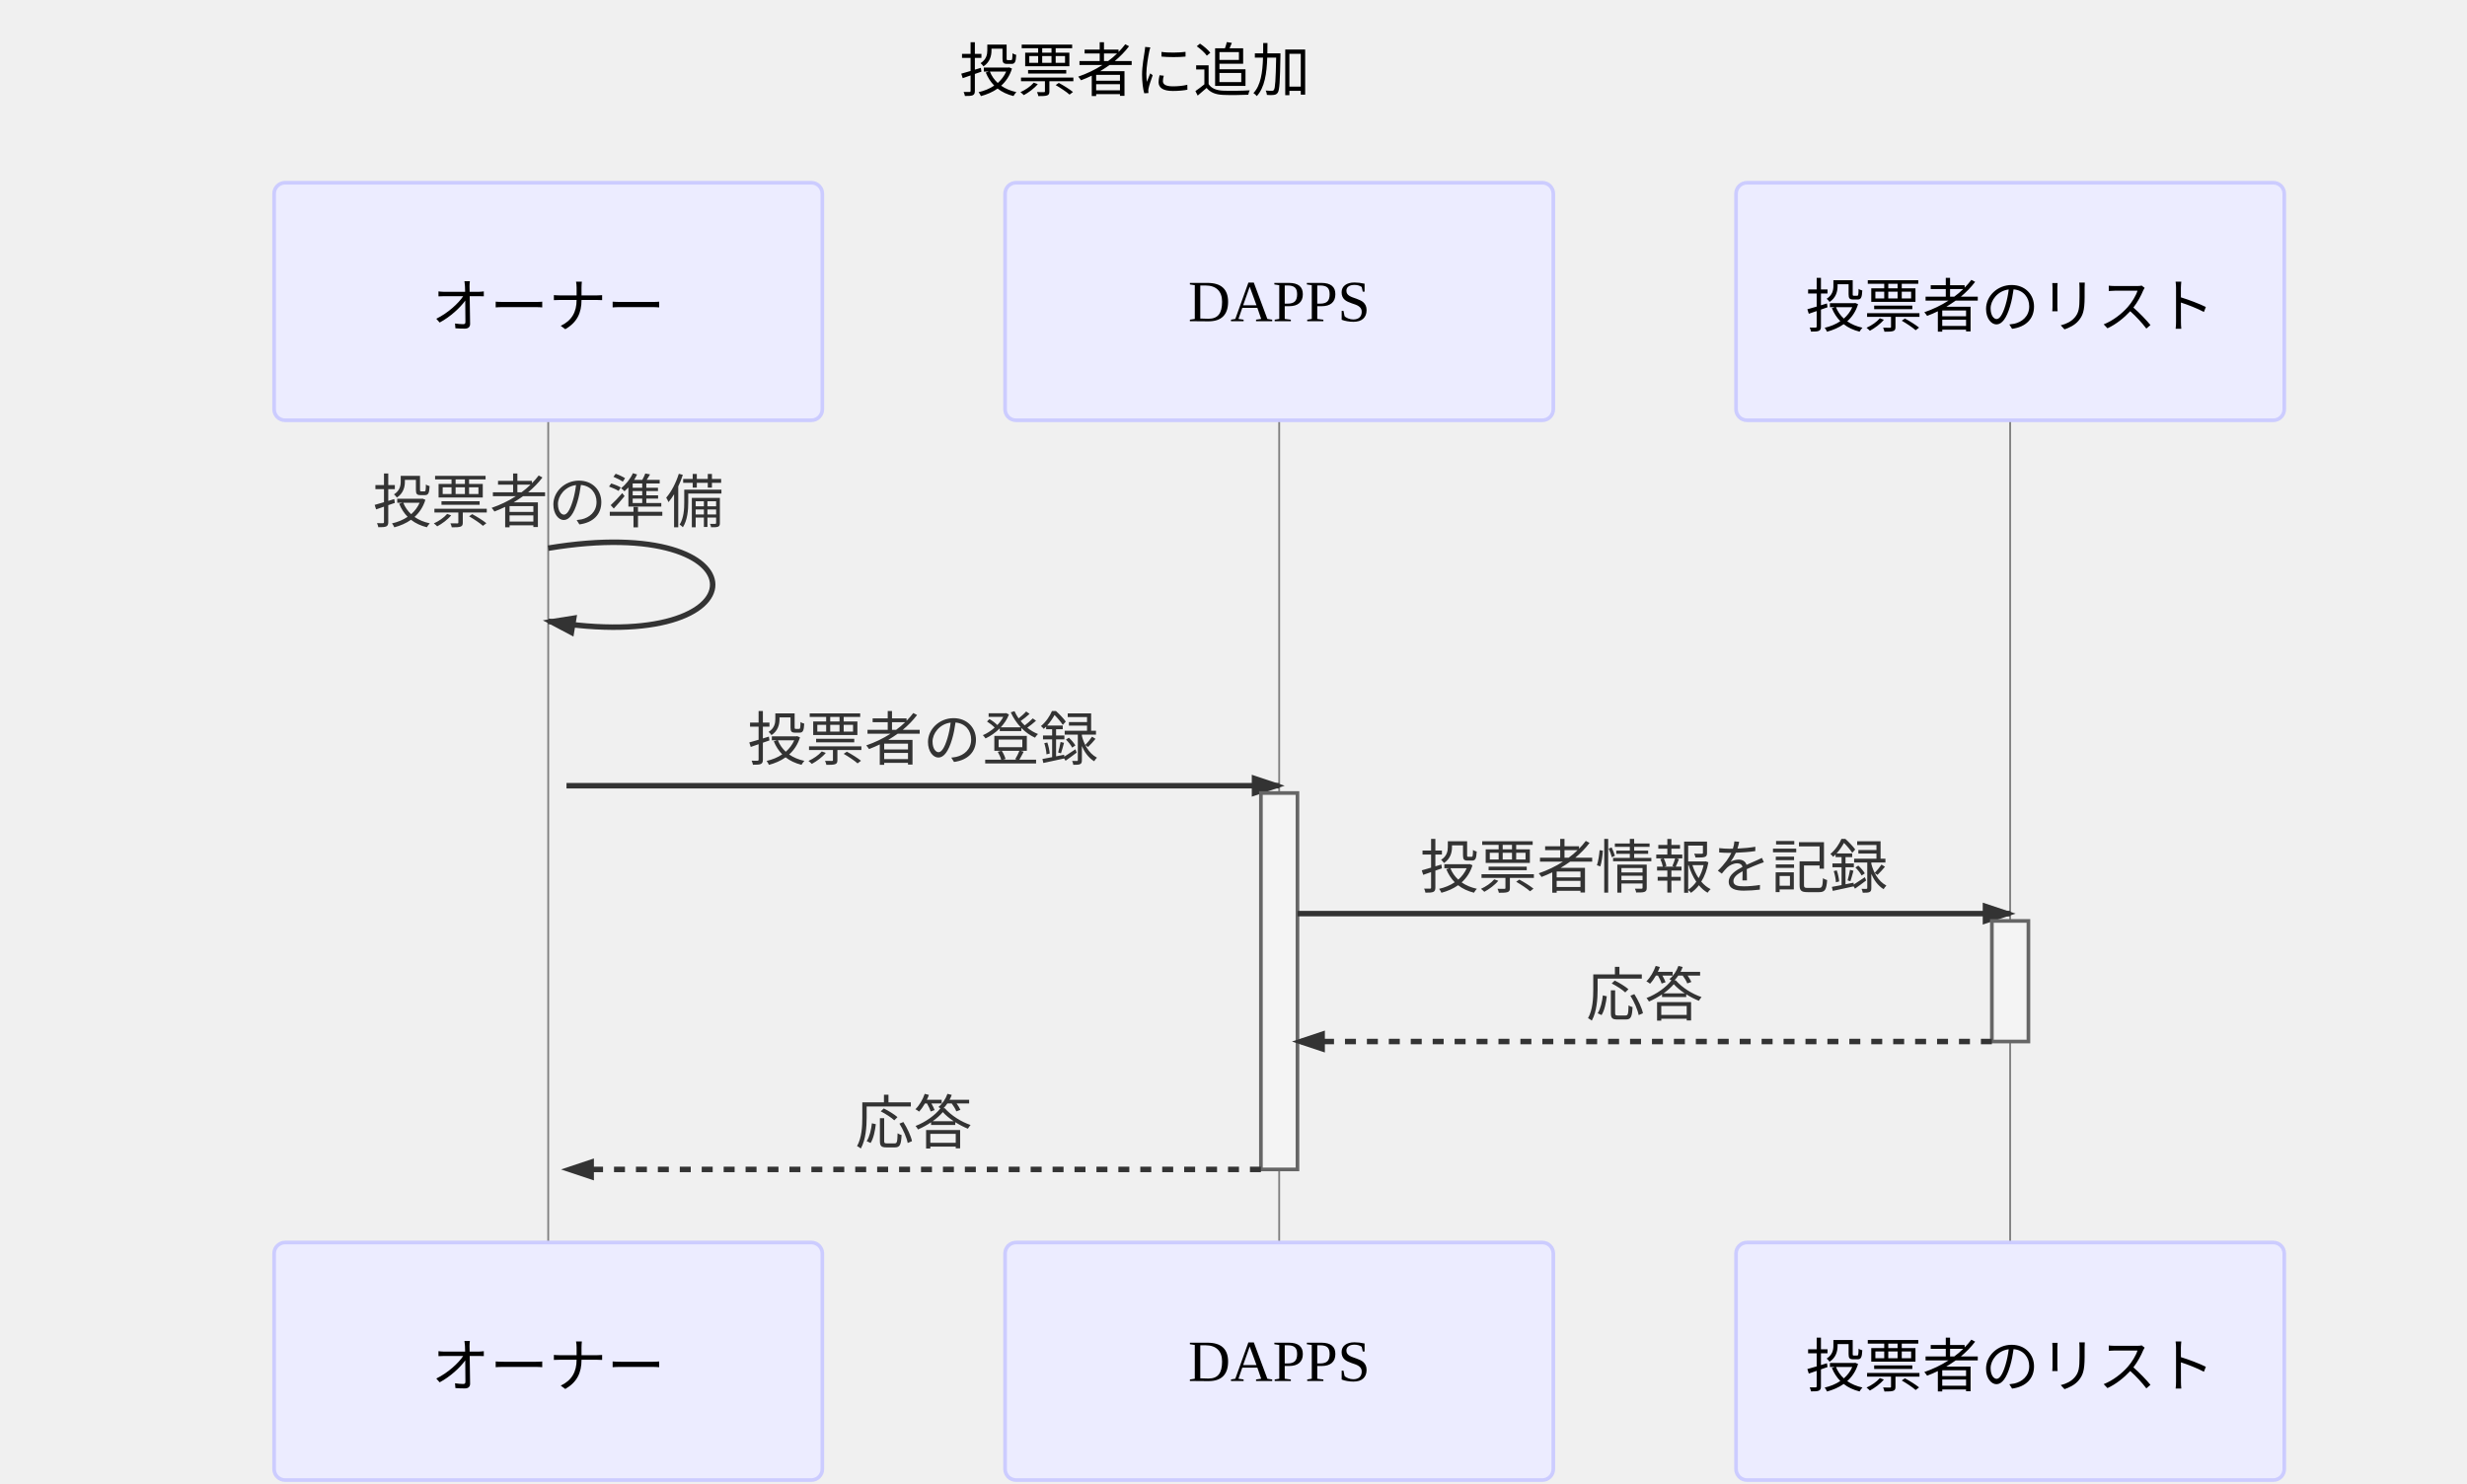
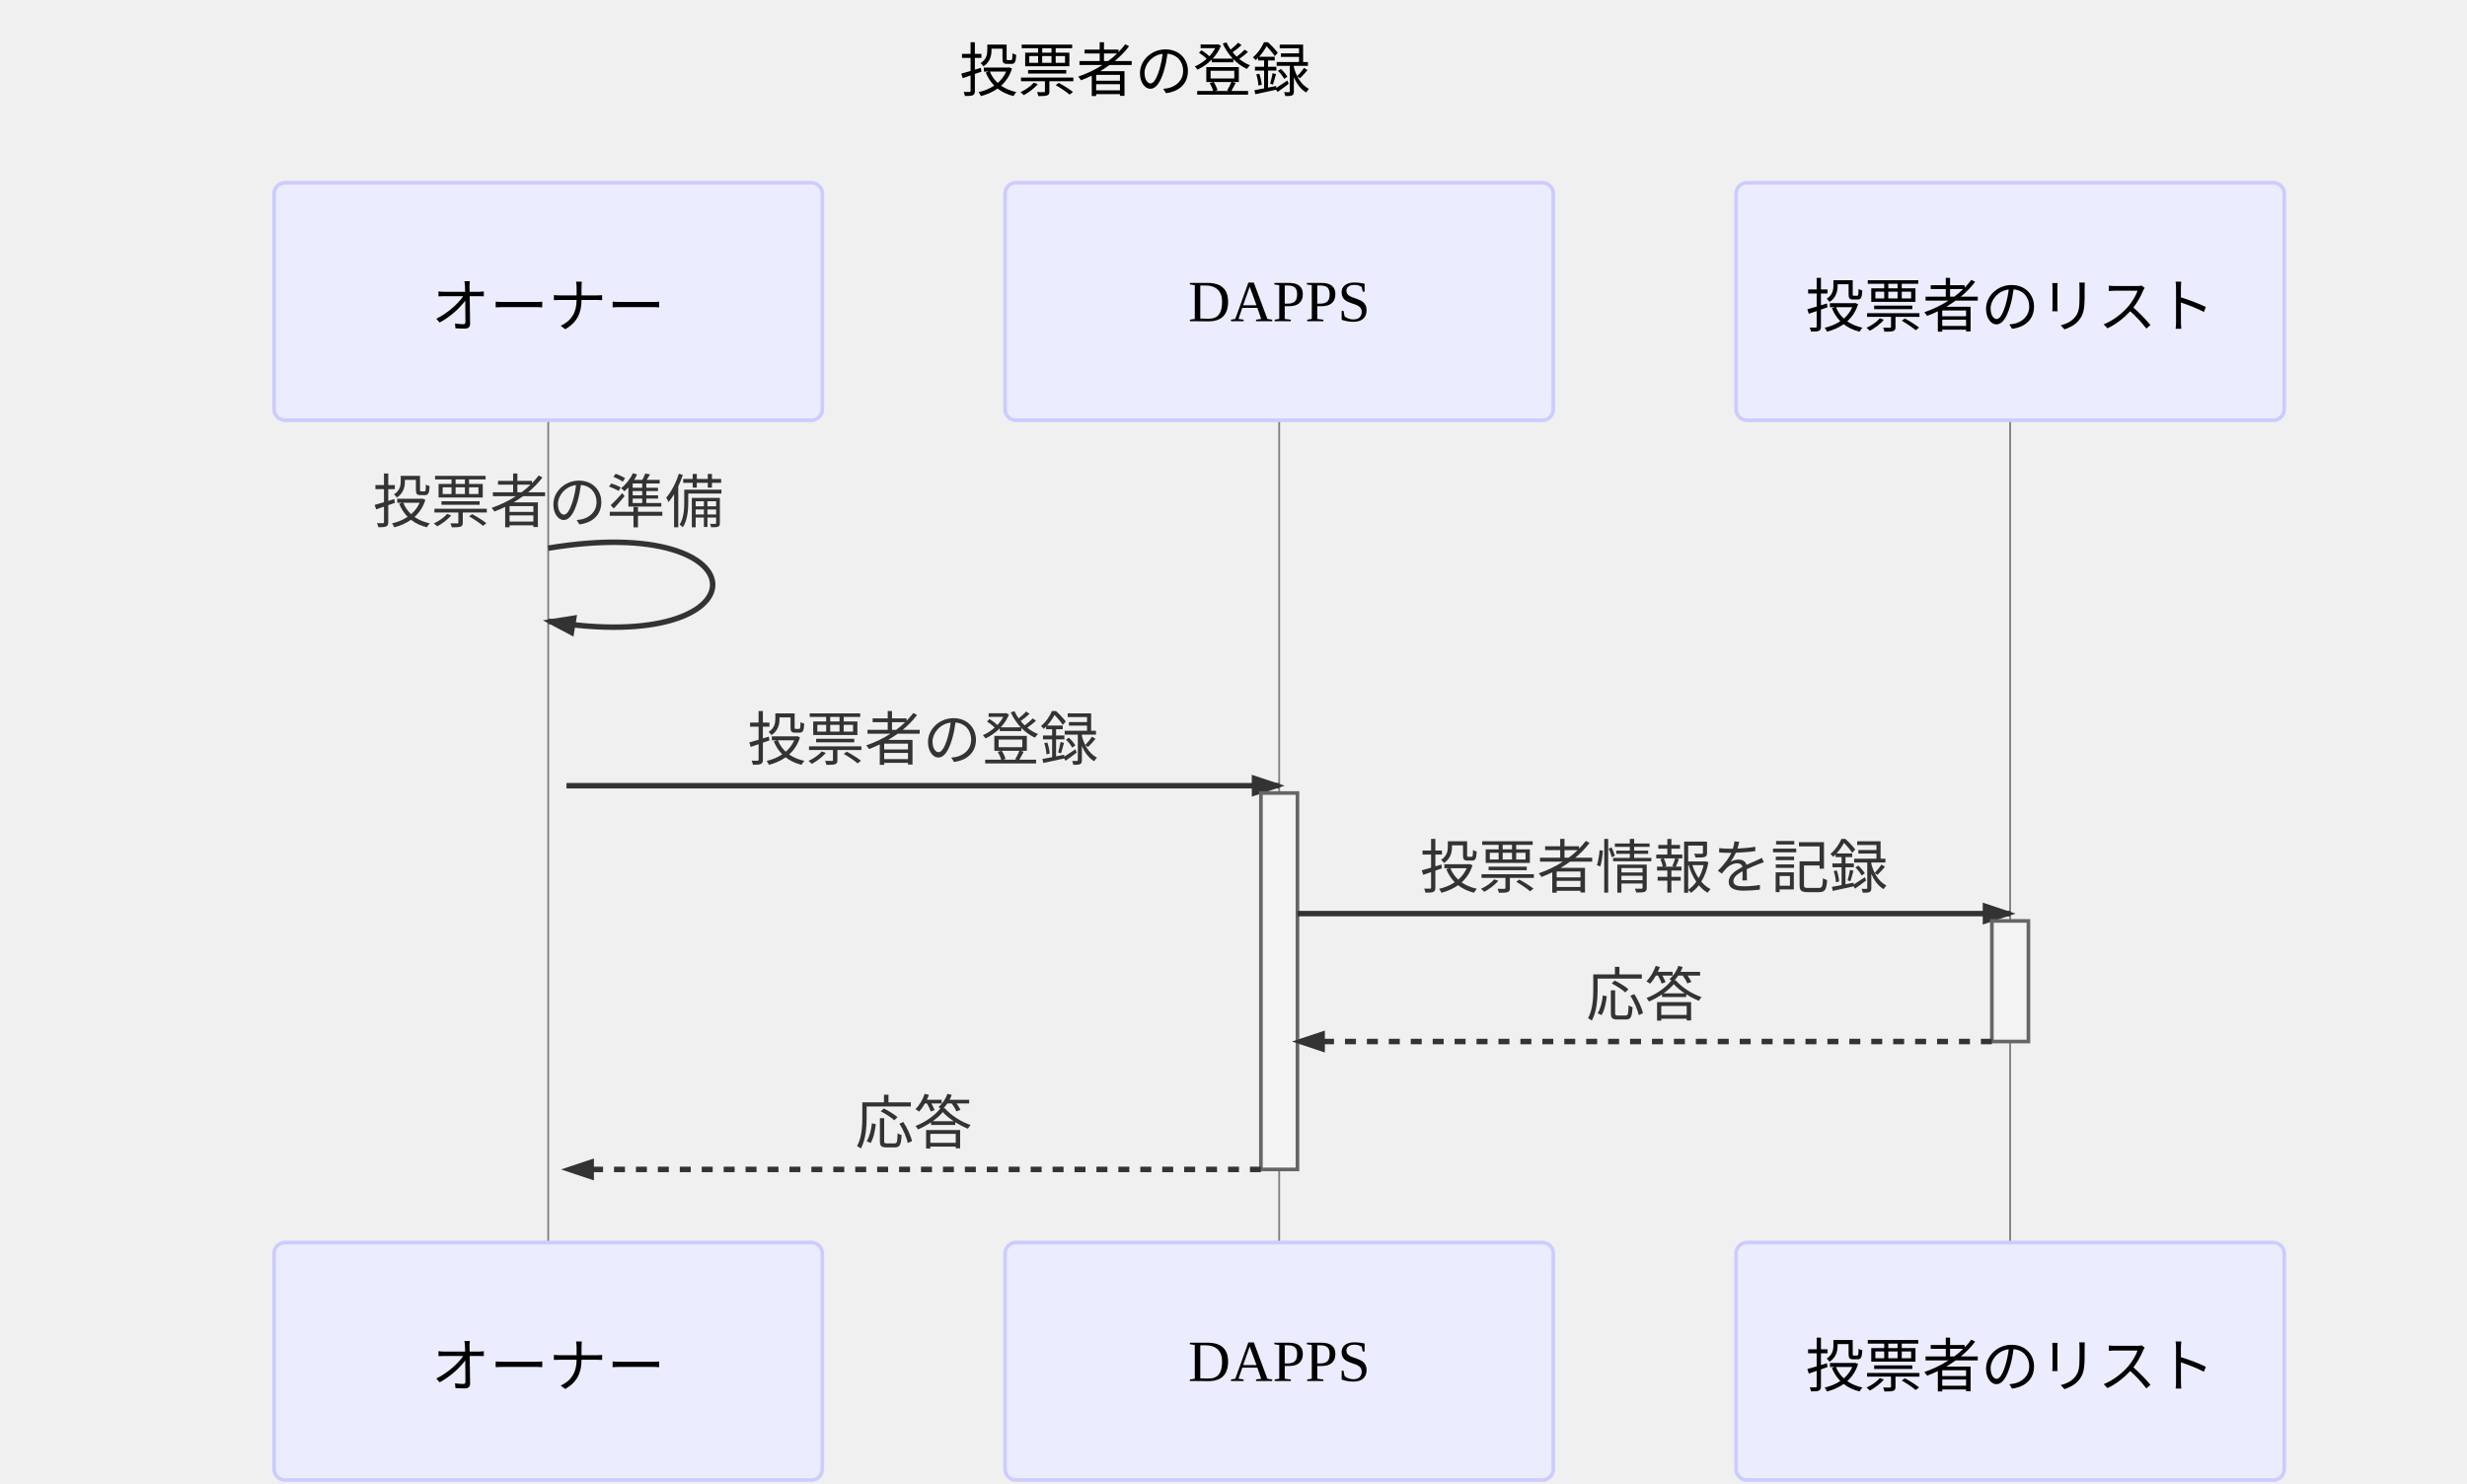
- <svg xmlns="http://www.w3.org/2000/svg" id="mermaid-1548813793106" width="100%" height="100%" style="max-width:675px;" viewBox="-75 -50 675 406">
-   <style>#mermaid-1548813793106 .label{font-family:trebuchet ms,verdana,arial;color:#333}#mermaid-1548813793106 .node circle,#mermaid-1548813793106 .node ellipse,#mermaid-1548813793106 .node polygon,#mermaid-1548813793106 .node rect{fill:#ececff;stroke:#9370db;stroke-width:1px}#mermaid-1548813793106 .node.clickable{cursor:pointer}#mermaid-1548813793106 .arrowheadPath{fill:#333}#mermaid-1548813793106 .edgePath .path{stroke:#333;stroke-width:1.5px}#mermaid-1548813793106 .edgeLabel{background-color:#e8e8e8}#mermaid-1548813793106 .cluster rect{fill:#ffffde!important;stroke:#aa3!important;stroke-width:1px!important}#mermaid-1548813793106 .cluster text{fill:#333}#mermaid-1548813793106 div.mermaidTooltip{position:absolute;text-align:center;max-width:200px;padding:2px;font-family:trebuchet ms,verdana,arial;font-size:12px;background:#ffffde;border:1px solid #aa3;border-radius:2px;pointer-events:none;z-index:100}#mermaid-1548813793106 .actor{stroke:#ccf;fill:#ececff}#mermaid-1548813793106 text.actor{fill:#000;stroke:none}#mermaid-1548813793106 .actor-line{stroke:grey}#mermaid-1548813793106 .messageLine0{marker-end:"url(#arrowhead)"}#mermaid-1548813793106 .messageLine0,#mermaid-1548813793106 .messageLine1{stroke-width:1.5;stroke-dasharray:"2 2";stroke:#333}#mermaid-1548813793106 #arrowhead{fill:#333}#mermaid-1548813793106 #crosshead path{fill:#333!important;stroke:#333!important}#mermaid-1548813793106 .messageText{fill:#333;stroke:none}#mermaid-1548813793106 .labelBox{stroke:#ccf;fill:#ececff}#mermaid-1548813793106 .labelText,#mermaid-1548813793106 .loopText{fill:#000;stroke:none}#mermaid-1548813793106 .loopLine{stroke-width:2;stroke-dasharray:"2 2";marker-end:"url(#arrowhead)";stroke:#ccf}#mermaid-1548813793106 .note{stroke:#aa3;fill:#fff5ad}#mermaid-1548813793106 .noteText{fill:#000;stroke:none;font-family:trebuchet ms,verdana,arial;font-size:14px}#mermaid-1548813793106 .section{stroke:none;opacity:.2}#mermaid-1548813793106 .section0{fill:rgba(102,102,255,.49)}#mermaid-1548813793106 .section2{fill:#fff400}#mermaid-1548813793106 .section1,#mermaid-1548813793106 .section3{fill:#fff;opacity:.2}#mermaid-1548813793106 .sectionTitle0,#mermaid-1548813793106 .sectionTitle1,#mermaid-1548813793106 .sectionTitle2,#mermaid-1548813793106 .sectionTitle3{fill:#333}#mermaid-1548813793106 .sectionTitle{text-anchor:start;font-size:11px;text-height:14px}#mermaid-1548813793106 .grid .tick{stroke:#d3d3d3;opacity:.3;shape-rendering:crispEdges}#mermaid-1548813793106 .grid path{stroke-width:0}#mermaid-1548813793106 .today{fill:none;stroke:red;stroke-width:2px}#mermaid-1548813793106 .task{stroke-width:2}#mermaid-1548813793106 .taskText{text-anchor:middle;font-size:11px}#mermaid-1548813793106 .taskTextOutsideRight{fill:#000;text-anchor:start;font-size:11px}#mermaid-1548813793106 .taskTextOutsideLeft{fill:#000;text-anchor:end;font-size:11px}#mermaid-1548813793106 .taskText0,#mermaid-1548813793106 .taskText1,#mermaid-1548813793106 .taskText2,#mermaid-1548813793106 .taskText3{fill:#fff}#mermaid-1548813793106 .task0,#mermaid-1548813793106 .task1,#mermaid-1548813793106 .task2,#mermaid-1548813793106 .task3{fill:#8a90dd;stroke:#534fbc}#mermaid-1548813793106 .taskTextOutside0,#mermaid-1548813793106 .taskTextOutside1,#mermaid-1548813793106 .taskTextOutside2,#mermaid-1548813793106 .taskTextOutside3{fill:#000}#mermaid-1548813793106 .active0,#mermaid-1548813793106 .active1,#mermaid-1548813793106 .active2,#mermaid-1548813793106 .active3{fill:#bfc7ff;stroke:#534fbc}#mermaid-1548813793106 .activeText0,#mermaid-1548813793106 .activeText1,#mermaid-1548813793106 .activeText2,#mermaid-1548813793106 .activeText3{fill:#000!important}#mermaid-1548813793106 .done0,#mermaid-1548813793106 .done1,#mermaid-1548813793106 .done2,#mermaid-1548813793106 .done3{stroke:grey;fill:#d3d3d3;stroke-width:2}#mermaid-1548813793106 .doneText0,#mermaid-1548813793106 .doneText1,#mermaid-1548813793106 .doneText2,#mermaid-1548813793106 .doneText3{fill:#000!important}#mermaid-1548813793106 .crit0,#mermaid-1548813793106 .crit1,#mermaid-1548813793106 .crit2,#mermaid-1548813793106 .crit3{stroke:#f88;fill:red;stroke-width:2}#mermaid-1548813793106 .activeCrit0,#mermaid-1548813793106 .activeCrit1,#mermaid-1548813793106 .activeCrit2,#mermaid-1548813793106 .activeCrit3{stroke:#f88;fill:#bfc7ff;stroke-width:2}#mermaid-1548813793106 .doneCrit0,#mermaid-1548813793106 .doneCrit1,#mermaid-1548813793106 .doneCrit2,#mermaid-1548813793106 .doneCrit3{stroke:#f88;fill:#d3d3d3;stroke-width:2;cursor:pointer;shape-rendering:crispEdges}#mermaid-1548813793106 .activeCritText0,#mermaid-1548813793106 .activeCritText1,#mermaid-1548813793106 .activeCritText2,#mermaid-1548813793106 .activeCritText3,#mermaid-1548813793106 .doneCritText0,#mermaid-1548813793106 .doneCritText1,#mermaid-1548813793106 .doneCritText2,#mermaid-1548813793106 .doneCritText3{fill:#000!important}#mermaid-1548813793106 .titleText{text-anchor:middle;font-size:18px;fill:#000}#mermaid-1548813793106 g.classGroup text{fill:#9370db;stroke:none;font-family:trebuchet ms,verdana,arial;font-size:10px}#mermaid-1548813793106 g.classGroup rect{fill:#ececff;stroke:#9370db}#mermaid-1548813793106 g.classGroup line{stroke:#9370db;stroke-width:1}#mermaid-1548813793106 .classLabel .box{stroke:none;stroke-width:0;fill:#ececff;opacity:.5}#mermaid-1548813793106 .classLabel .label{fill:#9370db;font-size:10px}#mermaid-1548813793106 .relation{stroke:#9370db;stroke-width:1;fill:none}#mermaid-1548813793106 #compositionEnd,#mermaid-1548813793106 #compositionStart{fill:#9370db;stroke:#9370db;stroke-width:1}#mermaid-1548813793106 #aggregationEnd,#mermaid-1548813793106 #aggregationStart{fill:#ececff;stroke:#9370db;stroke-width:1}#mermaid-1548813793106 #dependencyEnd,#mermaid-1548813793106 #dependencyStart,#mermaid-1548813793106 #extensionEnd,#mermaid-1548813793106 #extensionStart{fill:#9370db;stroke:#9370db;stroke-width:1}#mermaid-1548813793106 .branch-label,#mermaid-1548813793106 .commit-id,#mermaid-1548813793106 .commit-msg{fill:#d3d3d3;color:#d3d3d3}</style>
-   <style>#mermaid-1548813793106 {
+ <svg xmlns="http://www.w3.org/2000/svg" id="mermaid-1548820556143" width="100%" height="100%" style="max-width:675px;" viewBox="-75 -50 675 406">
+   <style>#mermaid-1548820556143 .label{font-family:trebuchet ms,verdana,arial;color:#333}#mermaid-1548820556143 .node circle,#mermaid-1548820556143 .node ellipse,#mermaid-1548820556143 .node polygon,#mermaid-1548820556143 .node rect{fill:#ececff;stroke:#9370db;stroke-width:1px}#mermaid-1548820556143 .node.clickable{cursor:pointer}#mermaid-1548820556143 .arrowheadPath{fill:#333}#mermaid-1548820556143 .edgePath .path{stroke:#333;stroke-width:1.5px}#mermaid-1548820556143 .edgeLabel{background-color:#e8e8e8}#mermaid-1548820556143 .cluster rect{fill:#ffffde!important;stroke:#aa3!important;stroke-width:1px!important}#mermaid-1548820556143 .cluster text{fill:#333}#mermaid-1548820556143 div.mermaidTooltip{position:absolute;text-align:center;max-width:200px;padding:2px;font-family:trebuchet ms,verdana,arial;font-size:12px;background:#ffffde;border:1px solid #aa3;border-radius:2px;pointer-events:none;z-index:100}#mermaid-1548820556143 .actor{stroke:#ccf;fill:#ececff}#mermaid-1548820556143 text.actor{fill:#000;stroke:none}#mermaid-1548820556143 .actor-line{stroke:grey}#mermaid-1548820556143 .messageLine0{marker-end:"url(#arrowhead)"}#mermaid-1548820556143 .messageLine0,#mermaid-1548820556143 .messageLine1{stroke-width:1.5;stroke-dasharray:"2 2";stroke:#333}#mermaid-1548820556143 #arrowhead{fill:#333}#mermaid-1548820556143 #crosshead path{fill:#333!important;stroke:#333!important}#mermaid-1548820556143 .messageText{fill:#333;stroke:none}#mermaid-1548820556143 .labelBox{stroke:#ccf;fill:#ececff}#mermaid-1548820556143 .labelText,#mermaid-1548820556143 .loopText{fill:#000;stroke:none}#mermaid-1548820556143 .loopLine{stroke-width:2;stroke-dasharray:"2 2";marker-end:"url(#arrowhead)";stroke:#ccf}#mermaid-1548820556143 .note{stroke:#aa3;fill:#fff5ad}#mermaid-1548820556143 .noteText{fill:#000;stroke:none;font-family:trebuchet ms,verdana,arial;font-size:14px}#mermaid-1548820556143 .section{stroke:none;opacity:.2}#mermaid-1548820556143 .section0{fill:rgba(102,102,255,.49)}#mermaid-1548820556143 .section2{fill:#fff400}#mermaid-1548820556143 .section1,#mermaid-1548820556143 .section3{fill:#fff;opacity:.2}#mermaid-1548820556143 .sectionTitle0,#mermaid-1548820556143 .sectionTitle1,#mermaid-1548820556143 .sectionTitle2,#mermaid-1548820556143 .sectionTitle3{fill:#333}#mermaid-1548820556143 .sectionTitle{text-anchor:start;font-size:11px;text-height:14px}#mermaid-1548820556143 .grid .tick{stroke:#d3d3d3;opacity:.3;shape-rendering:crispEdges}#mermaid-1548820556143 .grid path{stroke-width:0}#mermaid-1548820556143 .today{fill:none;stroke:red;stroke-width:2px}#mermaid-1548820556143 .task{stroke-width:2}#mermaid-1548820556143 .taskText{text-anchor:middle;font-size:11px}#mermaid-1548820556143 .taskTextOutsideRight{fill:#000;text-anchor:start;font-size:11px}#mermaid-1548820556143 .taskTextOutsideLeft{fill:#000;text-anchor:end;font-size:11px}#mermaid-1548820556143 .taskText0,#mermaid-1548820556143 .taskText1,#mermaid-1548820556143 .taskText2,#mermaid-1548820556143 .taskText3{fill:#fff}#mermaid-1548820556143 .task0,#mermaid-1548820556143 .task1,#mermaid-1548820556143 .task2,#mermaid-1548820556143 .task3{fill:#8a90dd;stroke:#534fbc}#mermaid-1548820556143 .taskTextOutside0,#mermaid-1548820556143 .taskTextOutside1,#mermaid-1548820556143 .taskTextOutside2,#mermaid-1548820556143 .taskTextOutside3{fill:#000}#mermaid-1548820556143 .active0,#mermaid-1548820556143 .active1,#mermaid-1548820556143 .active2,#mermaid-1548820556143 .active3{fill:#bfc7ff;stroke:#534fbc}#mermaid-1548820556143 .activeText0,#mermaid-1548820556143 .activeText1,#mermaid-1548820556143 .activeText2,#mermaid-1548820556143 .activeText3{fill:#000!important}#mermaid-1548820556143 .done0,#mermaid-1548820556143 .done1,#mermaid-1548820556143 .done2,#mermaid-1548820556143 .done3{stroke:grey;fill:#d3d3d3;stroke-width:2}#mermaid-1548820556143 .doneText0,#mermaid-1548820556143 .doneText1,#mermaid-1548820556143 .doneText2,#mermaid-1548820556143 .doneText3{fill:#000!important}#mermaid-1548820556143 .crit0,#mermaid-1548820556143 .crit1,#mermaid-1548820556143 .crit2,#mermaid-1548820556143 .crit3{stroke:#f88;fill:red;stroke-width:2}#mermaid-1548820556143 .activeCrit0,#mermaid-1548820556143 .activeCrit1,#mermaid-1548820556143 .activeCrit2,#mermaid-1548820556143 .activeCrit3{stroke:#f88;fill:#bfc7ff;stroke-width:2}#mermaid-1548820556143 .doneCrit0,#mermaid-1548820556143 .doneCrit1,#mermaid-1548820556143 .doneCrit2,#mermaid-1548820556143 .doneCrit3{stroke:#f88;fill:#d3d3d3;stroke-width:2;cursor:pointer;shape-rendering:crispEdges}#mermaid-1548820556143 .activeCritText0,#mermaid-1548820556143 .activeCritText1,#mermaid-1548820556143 .activeCritText2,#mermaid-1548820556143 .activeCritText3,#mermaid-1548820556143 .doneCritText0,#mermaid-1548820556143 .doneCritText1,#mermaid-1548820556143 .doneCritText2,#mermaid-1548820556143 .doneCritText3{fill:#000!important}#mermaid-1548820556143 .titleText{text-anchor:middle;font-size:18px;fill:#000}#mermaid-1548820556143 g.classGroup text{fill:#9370db;stroke:none;font-family:trebuchet ms,verdana,arial;font-size:10px}#mermaid-1548820556143 g.classGroup rect{fill:#ececff;stroke:#9370db}#mermaid-1548820556143 g.classGroup line{stroke:#9370db;stroke-width:1}#mermaid-1548820556143 .classLabel .box{stroke:none;stroke-width:0;fill:#ececff;opacity:.5}#mermaid-1548820556143 .classLabel .label{fill:#9370db;font-size:10px}#mermaid-1548820556143 .relation{stroke:#9370db;stroke-width:1;fill:none}#mermaid-1548820556143 #compositionEnd,#mermaid-1548820556143 #compositionStart{fill:#9370db;stroke:#9370db;stroke-width:1}#mermaid-1548820556143 #aggregationEnd,#mermaid-1548820556143 #aggregationStart{fill:#ececff;stroke:#9370db;stroke-width:1}#mermaid-1548820556143 #dependencyEnd,#mermaid-1548820556143 #dependencyStart,#mermaid-1548820556143 #extensionEnd,#mermaid-1548820556143 #extensionStart{fill:#9370db;stroke:#9370db;stroke-width:1}#mermaid-1548820556143 .branch-label,#mermaid-1548820556143 .commit-id,#mermaid-1548820556143 .commit-msg{fill:#d3d3d3;color:#d3d3d3}</style>
+   <style>#mermaid-1548820556143 {
    color: rgb(0, 0, 0);
    font: normal normal 400 normal 16px / normal "Times New Roman";
  }</style>
  <g />
  <g>
    <line id="actor0" x1="75" y1="5" x2="75" y2="355" class="actor-line" stroke-width="0.5px" stroke="#999" />
    <rect x="0" y="0" fill="#eaeaea" stroke="#666" width="150" height="65" rx="3" ry="3" class="actor" />
    <text x="75" y="32.5" dominant-baseline="central" alignment-baseline="central" class="actor" style="text-anchor: middle;">
      <tspan x="75" dy="0">オーナー</tspan>
    </text>
  </g>
  <g>
    <line id="actor1" x1="275" y1="5" x2="275" y2="355" class="actor-line" stroke-width="0.5px" stroke="#999" />
    <rect x="200" y="0" fill="#eaeaea" stroke="#666" width="150" height="65" rx="3" ry="3" class="actor" />
    <text x="275" y="32.5" dominant-baseline="central" alignment-baseline="central" class="actor" style="text-anchor: middle;">
      <tspan x="275" dy="0">DAPPS</tspan>
    </text>
  </g>
  <g>
    <line id="actor2" x1="475" y1="5" x2="475" y2="355" class="actor-line" stroke-width="0.5px" stroke="#999" />
    <rect x="400" y="0" fill="#eaeaea" stroke="#666" width="150" height="65" rx="3" ry="3" class="actor" />
    <text x="475" y="32.5" dominant-baseline="central" alignment-baseline="central" class="actor" style="text-anchor: middle;">
      <tspan x="475" dy="0">投票者のリスト</tspan>
    </text>
  </g>
  <defs>
    <marker id="arrowhead" refX="5" refY="2" markerWidth="6" markerHeight="4" orient="auto">
      <path d="M 0,0 V 4 L6,2 Z" />
    </marker>
  </defs>
  <defs>
    <marker id="crosshead" markerWidth="15" markerHeight="8" orient="auto" refX="16" refY="4">
      <path fill="black" stroke="#000000" stroke-width="1px" d="M 9,2 V 6 L16,4 Z" style="stroke-dasharray: 0, 0;" />
      <path fill="none" stroke="#000000" stroke-width="1px" d="M 0,1 L 6,7 M 6,1 L 0,7" style="stroke-dasharray: 0, 0;" />
    </marker>
  </defs>
  <g>
    <text x="75" y="93" class="messageText" style="text-anchor: middle;">投票者の準備</text>
    <path d="M 75,100 C 135,90 135,130 75,120" class="messageLine0" stroke-width="2" stroke="black" marker-end="url(#arrowhead)" style="fill: none;" />
  </g>
  <g />
  <g>
    <text x="177.5" y="158" class="messageText" style="text-anchor: middle;">投票者の登録</text>
    <line x1="80" y1="165" x2="275" y2="165" class="messageLine0" stroke-width="2" stroke="black" marker-end="url(#arrowhead)" style="fill: none;" />
  </g>
  <g>
    <rect x="270" y="167" fill="#f4f4f4" stroke="#666" width="10" height="103" rx="0" ry="0" />
  </g>
  <g>
    <text x="377.5" y="193" class="messageText" style="text-anchor: middle;">投票者情報を記録</text>
    <line x1="280" y1="200" x2="475" y2="200" class="messageLine0" stroke-width="2" stroke="black" marker-end="url(#arrowhead)" style="fill: none;" />
  </g>
  <g>
    <rect x="470" y="202" fill="#f4f4f4" stroke="#666" width="10" height="33" rx="0" ry="0" />
  </g>
  <g>
    <text x="375" y="228" class="messageText" style="text-anchor: middle;">応答</text>
    <line x1="470" y1="235" x2="280" y2="235" class="messageLine1" stroke-width="2" stroke="black" marker-end="url(#arrowhead)" style="stroke-dasharray: 3, 3; fill: none;" />
  </g>
  <g>
    <text x="175" y="263" class="messageText" style="text-anchor: middle;">応答</text>
    <line x1="270" y1="270" x2="80" y2="270" class="messageLine1" stroke-width="2" stroke="black" marker-end="url(#arrowhead)" style="stroke-dasharray: 3, 3; fill: none;" />
  </g>
  <g>
    <rect x="0" y="290" fill="#eaeaea" stroke="#666" width="150" height="65" rx="3" ry="3" class="actor" />
    <text x="75" y="322.5" dominant-baseline="central" alignment-baseline="central" class="actor" style="text-anchor: middle;">
      <tspan x="75" dy="0">オーナー</tspan>
    </text>
  </g>
  <g>
    <rect x="200" y="290" fill="#eaeaea" stroke="#666" width="150" height="65" rx="3" ry="3" class="actor" />
    <text x="275" y="322.5" dominant-baseline="central" alignment-baseline="central" class="actor" style="text-anchor: middle;">
      <tspan x="275" dy="0">DAPPS</tspan>
    </text>
  </g>
  <g>
    <rect x="400" y="290" fill="#eaeaea" stroke="#666" width="150" height="65" rx="3" ry="3" class="actor" />
    <text x="475" y="322.5" dominant-baseline="central" alignment-baseline="central" class="actor" style="text-anchor: middle;">
      <tspan x="475" dy="0">投票者のリスト</tspan>
    </text>
  </g>
-   <text x="187.5" y="-25">投票者に追加</text>
+   <text x="187.5" y="-25">投票者の登録</text>
</svg>
